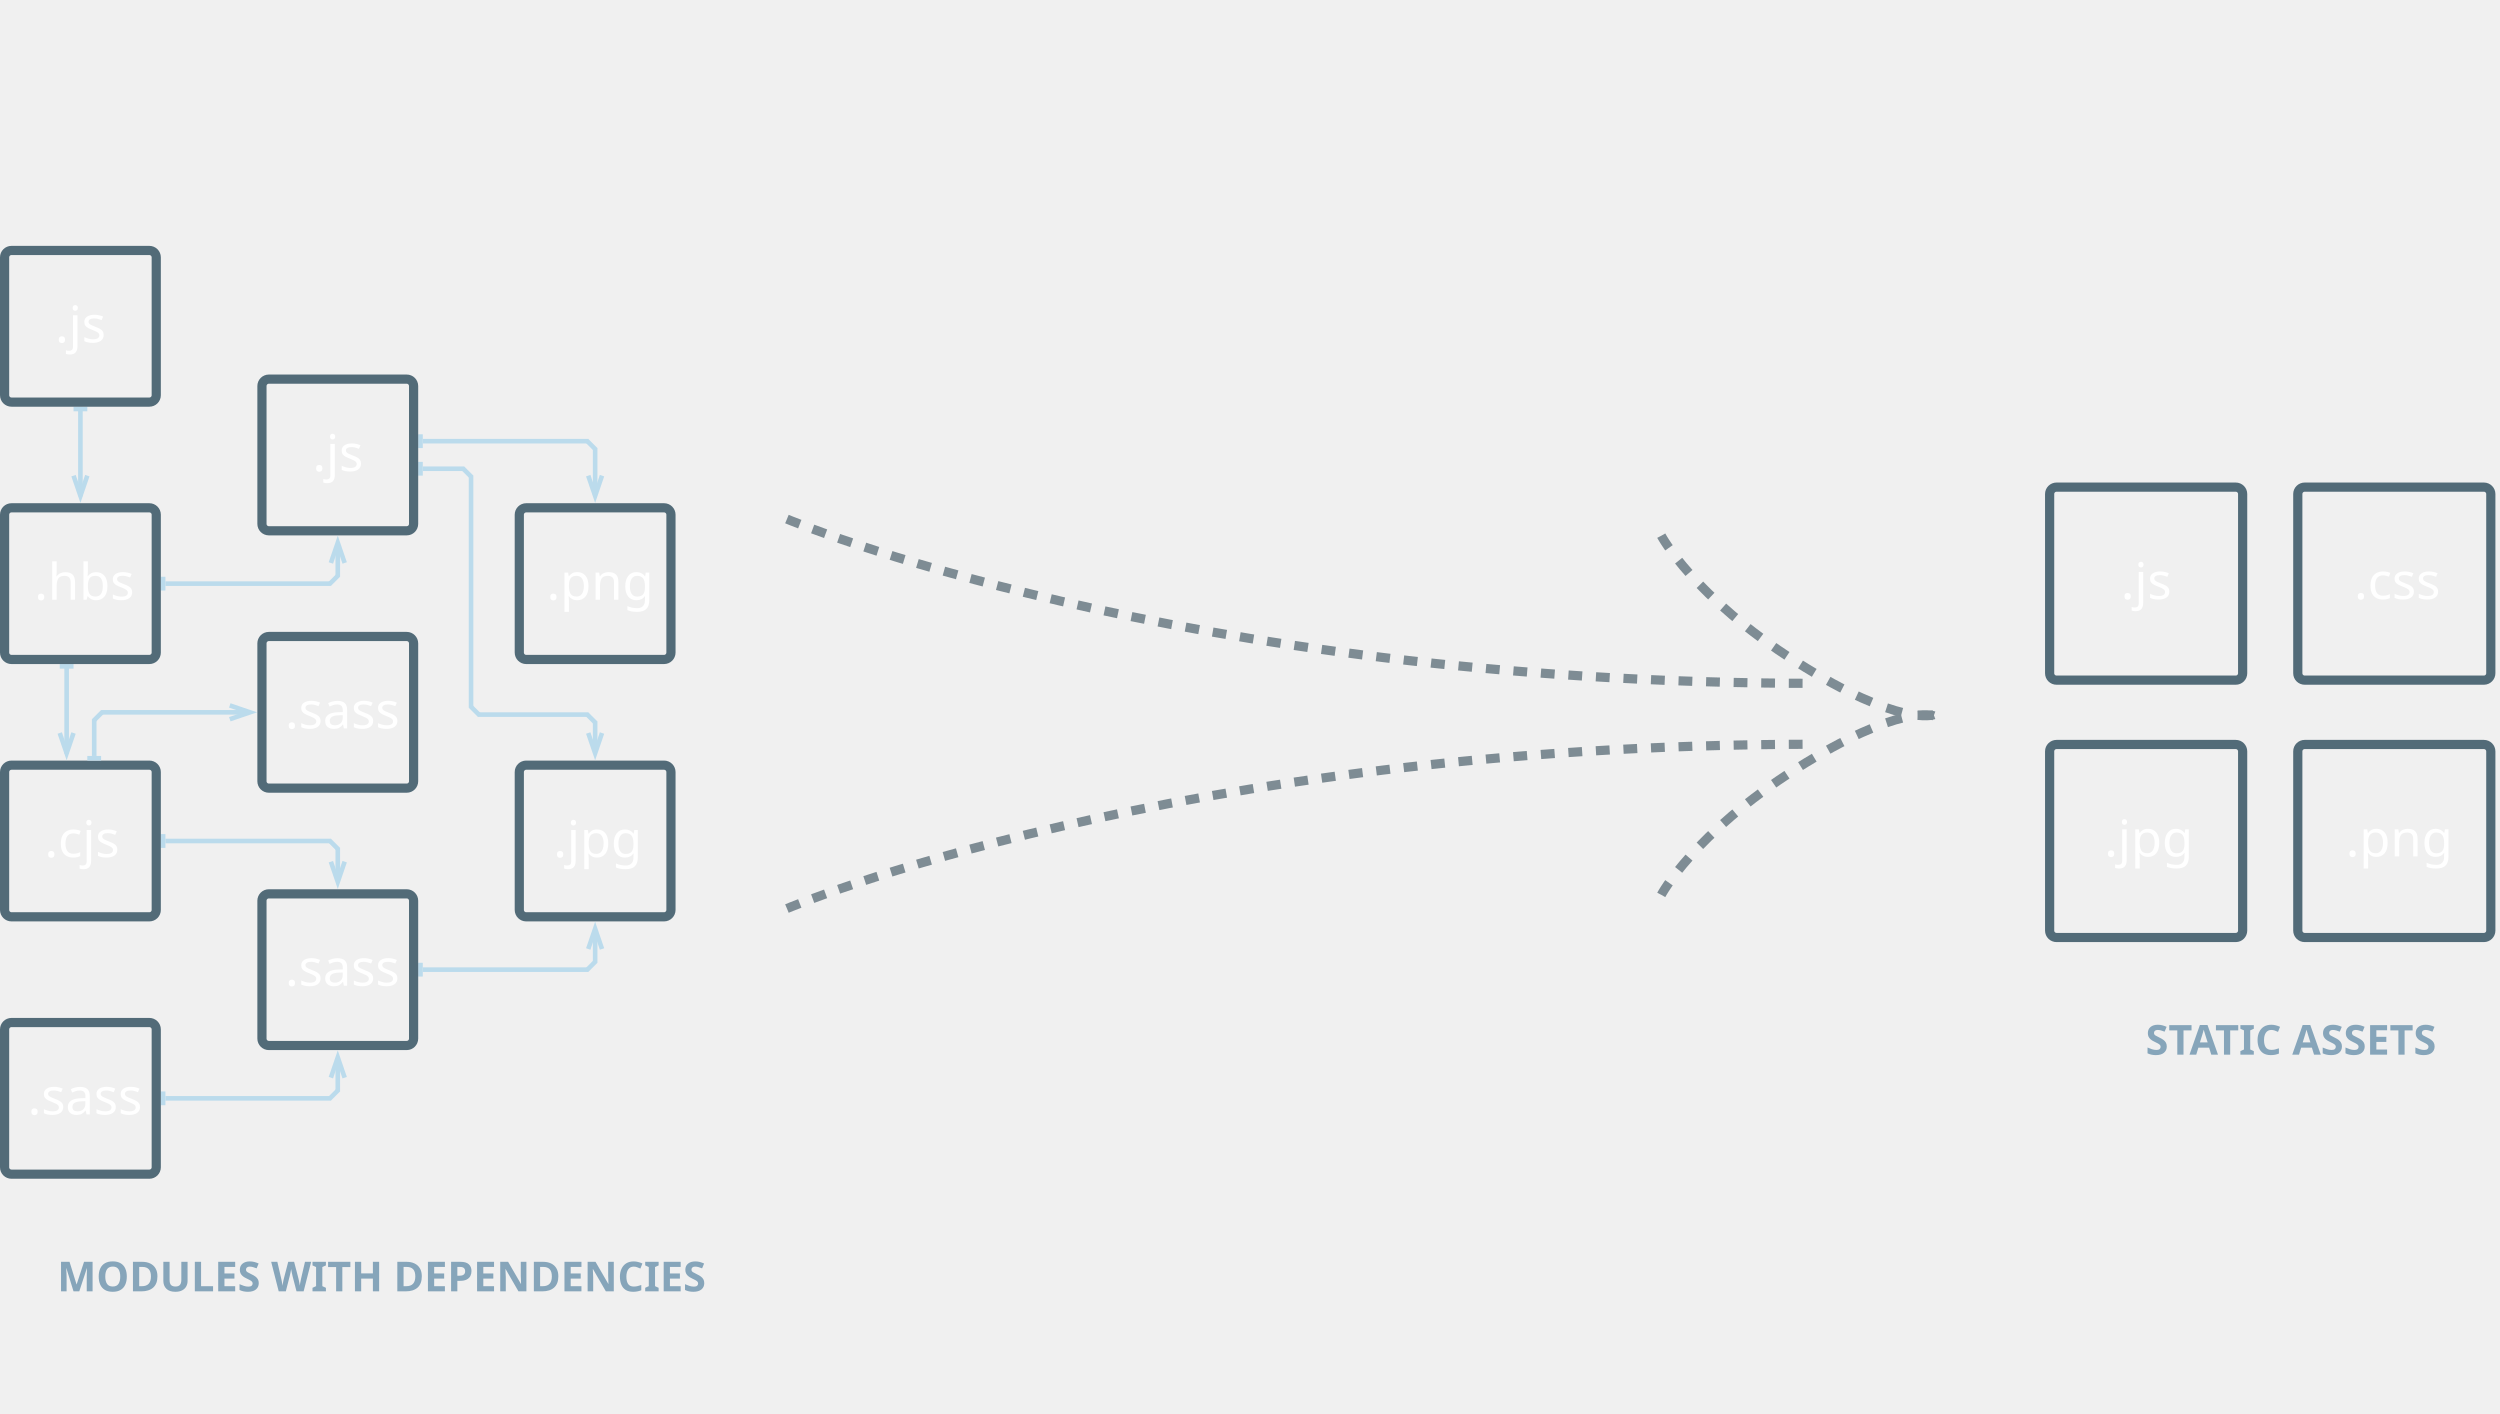
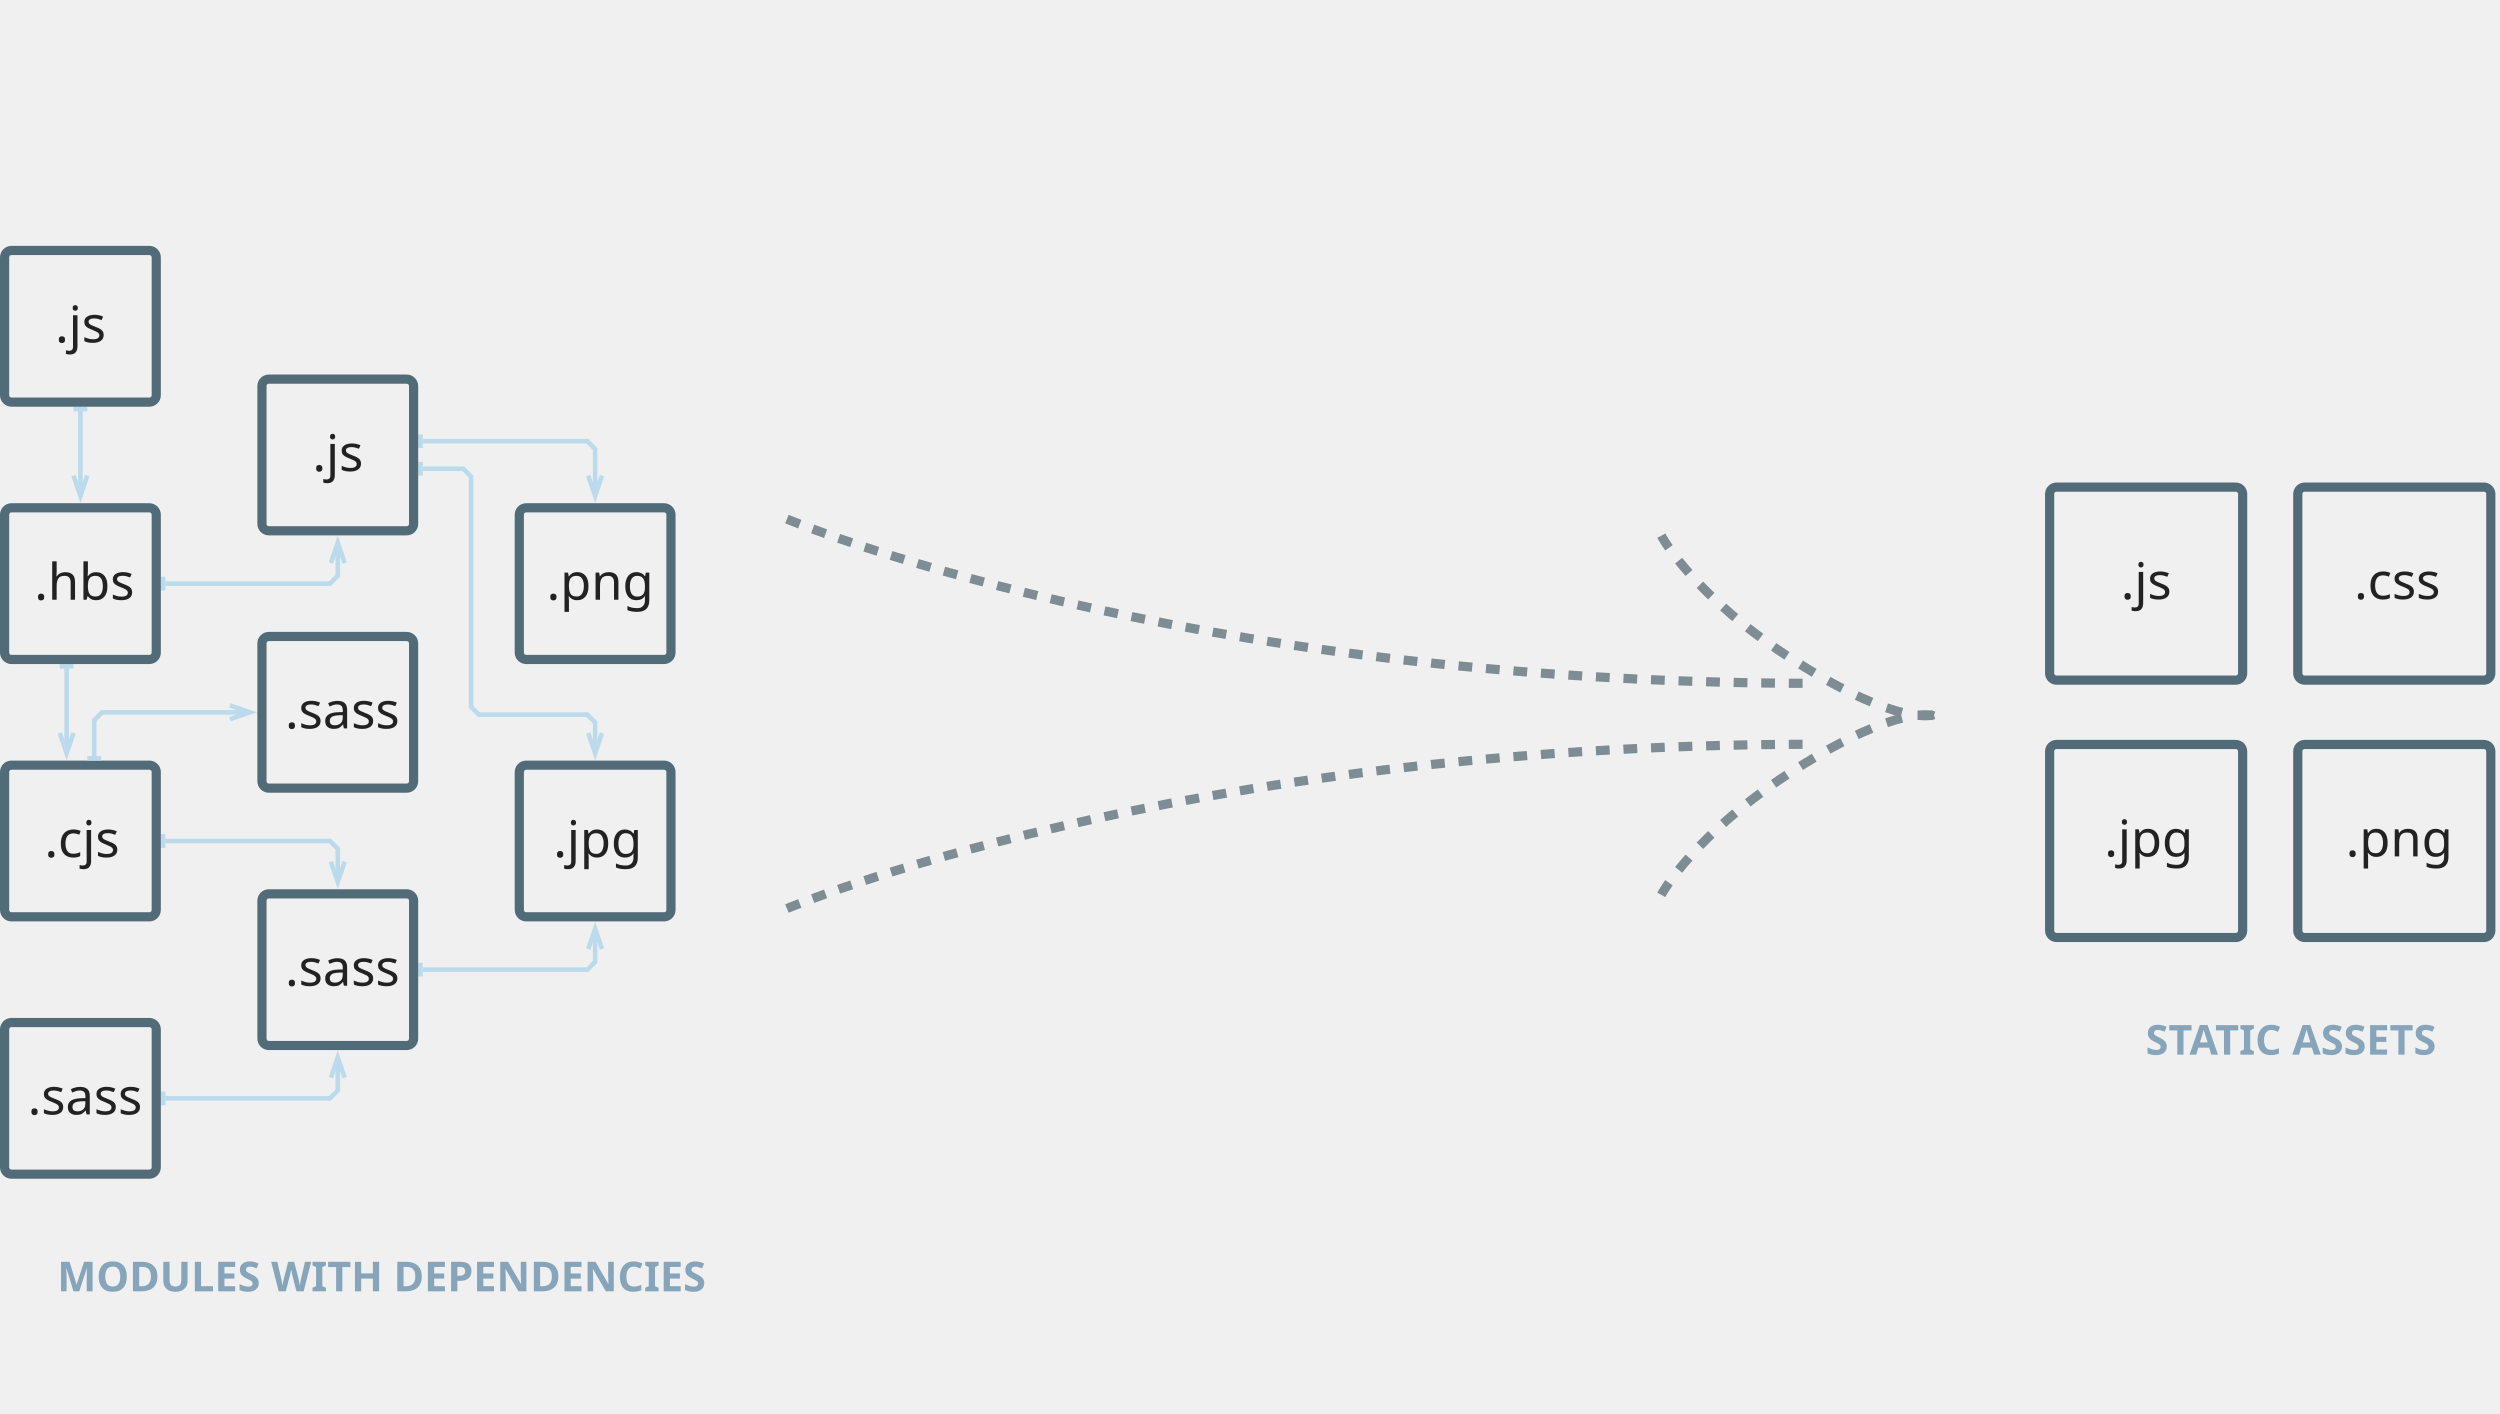
<svg xmlns="http://www.w3.org/2000/svg" xmlns:xlink="http://www.w3.org/1999/xlink" viewBox="0 0 1088 615" version="1.1">
  <g stroke-width="1" fill="none" fill-rule="evenodd">
    <text font-family="'Source Sans Pro', sans-serif" font-size="18" font-weight="600" fill="#86A5BA">
      <tspan x="933.778" y="459">STATIC ASSETS</tspan>
    </text>
    <g transform="translate(1002, 326)">
      <g>
        <use fill-opacity="0.1" fill="#526B78" fill-rule="evenodd" xlink:href="#path-1" />
        <rect stroke="#526B78" stroke-width="4" x="-2" y="-2" width="84" height="84" rx="3" />
      </g>
-       <text font-family="'Source Sans Pro', sans-serif" font-size="22" font-weight="500" fill="#FFFFFF">
+       <text font-family="'Source Sans Pro', sans-serif" font-size="22" font-weight="500" fill="#222222">
        <tspan x="18.891" y="46.71">.png</tspan>
      </text>
    </g>
    <g transform="translate(1002, 214)">
      <g>
        <use fill-opacity="0.1" fill="#526B78" fill-rule="evenodd" xlink:href="#path-2" />
        <rect stroke="#526B78" stroke-width="4" x="-2" y="-2" width="84" height="84" rx="3" />
      </g>
-       <text font-family="'Source Sans Pro', sans-serif" font-size="22" font-weight="500" fill="#FFFFFF">
+       <text font-family="'Source Sans Pro', sans-serif" font-size="22" font-weight="500" fill="#222222">
        <tspan x="22.532" y="46.71">.css</tspan>
      </text>
    </g>
    <g transform="translate(894, 326)">
      <g>
        <use fill-opacity="0.1" fill="#526B78" fill-rule="evenodd" xlink:href="#path-3" />
        <rect stroke="#526B78" stroke-width="4" x="-2" y="-2" width="84" height="84" rx="3" />
      </g>
-       <text font-family="'Source Sans Pro', sans-serif" font-size="22" font-weight="500" fill="#FFFFFF">
+       <text font-family="'Source Sans Pro', sans-serif" font-size="22" font-weight="500" fill="#222222">
        <tspan x="21.817" y="46.71">.jpg</tspan>
      </text>
    </g>
    <g transform="translate(894, 214)">
      <g>
        <use fill-opacity="0.1" fill="#526B78" fill-rule="evenodd" xlink:href="#path-4" />
        <rect stroke="#526B78" stroke-width="4" x="-2" y="-2" width="84" height="84" rx="3" />
      </g>
-       <text font-family="'Source Sans Pro', sans-serif" font-size="22" font-weight="500" fill="#FFFFFF">
+       <text font-family="'Source Sans Pro', sans-serif" font-size="22" font-weight="500" fill="#222222">
        <tspan x="29" y="46.71">.js</tspan>
      </text>
    </g>
    <g transform="translate(342, 225)" stroke="#7E8C94" stroke-width="4">
      <path d="M499.559,86.52 C499.559,86.52 484.853,81.02 439.908,109.437 C394.963,137.853 380.993,164.437 380.993,164.437" stroke-dasharray="7" />
      <path d="M499.559,86.062 C499.559,86.062 484.853,91.562 439.908,63.145 C394.963,34.728 380.993,8.145 380.993,8.145" stroke-dasharray="7" />
      <path d="M0.478,170.395 C0.478,170.395 169.383,98.895 447.848,98.895" stroke-dasharray="6" />
      <path d="M0.478,72.395 C0.478,72.395 169.383,0.895 447.848,0.895" stroke-dasharray="6" transform="translate(224.1629, 36.645) scale(1, -1) translate(-224.1629, -36.645) " />
    </g>
    <text font-family="'Source Sans Pro', sans-serif" font-size="18" font-weight="600" fill="#86A5BA">
      <tspan x="24.934" y="562">MODULES WITH DEPENDENCIES</tspan>
    </text>
    <g transform="translate(228, 335)">
      <g>
        <use fill-opacity="0.1" fill="#526B78" fill-rule="evenodd" xlink:href="#path-5" />
        <rect stroke="#526B78" stroke-width="4" x="-2" y="-2" width="66" height="66" rx="3" />
      </g>
-       <text font-family="'Source Sans Pro', sans-serif" font-size="22" font-weight="500" fill="#FFFFFF">
+       <text font-family="'Source Sans Pro', sans-serif" font-size="22" font-weight="500" fill="#222222">
        <tspan x="12.817" y="38">.jpg</tspan>
      </text>
    </g>
    <g transform="translate(228, 223)">
      <g>
        <use fill-opacity="0.1" fill="#526B78" fill-rule="evenodd" xlink:href="#path-6" />
        <rect stroke="#526B78" stroke-width="4" x="-2" y="-2" width="66" height="66" rx="3" />
      </g>
-       <text font-family="'Source Sans Pro', sans-serif" font-size="22" font-weight="500" fill="#FFFFFF">
+       <text font-family="'Source Sans Pro', sans-serif" font-size="22" font-weight="500" fill="#222222">
        <tspan x="9.891" y="38">.png</tspan>
      </text>
    </g>
    <g transform="translate(302, 414.5) scale(1, -1) translate(-302, -414.5) translate(182, 404)">
      <rect fill="#BBDBEC" x="0" y="0" width="2" height="6" />
      <rect fill="#BBDBEC" x="76" y="6" width="2" height="12" />
      <rect fill="#BBDBEC" transform="translate(75.30469, 4.704683) rotate(-45) translate(-75.30469, -4.704683) " x="74.305" y="1.88" width="2" height="5.65" />
      <rect fill="#BBDBEC" x="2" y="2" width="72" height="2" />
      <polyline stroke="#BBDBEC" stroke-width="2" points="80 12 77 20.8 74 12" />
    </g>
    <g transform="translate(116, 391)">
      <g>
        <use fill-opacity="0.1" fill="#526B78" fill-rule="evenodd" xlink:href="#path-7" />
        <rect stroke="#526B78" stroke-width="4" x="-2" y="-2" width="66" height="66" rx="3" />
      </g>
-       <text font-family="'Source Sans Pro', sans-serif" font-size="22" font-weight="500" fill="#FFFFFF">
+       <text font-family="'Source Sans Pro', sans-serif" font-size="22" font-weight="500" fill="#222222">
        <tspan x="8.076" y="38">.sass</tspan>
      </text>
    </g>
    <g transform="translate(116, 279)">
      <g>
        <use fill-opacity="0.1" fill="#526B78" fill-rule="evenodd" xlink:href="#path-8" />
        <rect stroke="#526B78" stroke-width="4" x="-2" y="-2" width="66" height="66" rx="3" />
      </g>
-       <text font-family="'Source Sans Pro', sans-serif" font-size="22" font-weight="500" fill="#FFFFFF">
+       <text font-family="'Source Sans Pro', sans-serif" font-size="22" font-weight="500" fill="#222222">
        <tspan x="8.076" y="38">.sass</tspan>
      </text>
    </g>
    <g transform="translate(182, 201)">
      <rect fill="#BBDBEC" x="0" y="0" width="2" height="6" />
      <rect fill="#BBDBEC" x="76" y="113" width="2" height="12" />
      <rect fill="#BBDBEC" transform="translate(75.30469, 111.7047) rotate(-45) translate(-75.30469, -111.7047) " x="74.305" y="108.88" width="2" height="5.65" />
      <rect fill="#BBDBEC" x="26" y="109" width="48" height="2" />
      <rect fill="#BBDBEC" transform="translate(24.70468, 108.3047) rotate(-45) translate(-24.70468, -108.3047) " x="23.705" y="105.48" width="2" height="5.65" />
      <rect fill="#BBDBEC" x="22" y="6" width="2" height="101" />
      <rect fill="#BBDBEC" transform="translate(21.30469, 4.704683) rotate(-45) translate(-21.30469, -4.704683) " x="20.305" y="1.88" width="2" height="5.65" />
      <rect fill="#BBDBEC" x="2" y="2" width="18" height="2" />
      <polyline stroke="#BBDBEC" stroke-width="2" points="80 118 77 126.8 74 118" />
    </g>
    <g transform="translate(182, 189)">
      <rect fill="#BBDBEC" x="0" y="0" width="2" height="6" />
      <rect fill="#BBDBEC" x="76" y="6" width="2" height="19" />
      <rect fill="#BBDBEC" transform="translate(75.30469, 4.704683) rotate(-45) translate(-75.30469, -4.704683) " x="74.305" y="1.88" width="2" height="5.65" />
      <rect fill="#BBDBEC" x="2" y="2" width="72" height="2" />
      <polyline stroke="#BBDBEC" stroke-width="2" points="80 18 77 26.8 74 18" />
    </g>
    <g transform="translate(116, 167)">
      <g>
        <use fill-opacity="0.1" fill="#526B78" fill-rule="evenodd" xlink:href="#path-9" />
        <rect stroke="#526B78" stroke-width="4" x="-2" y="-2" width="66" height="66" rx="3" />
      </g>
-       <text font-family="'Source Sans Pro', sans-serif" font-size="22" font-weight="500" fill="#FFFFFF">
+       <text font-family="'Source Sans Pro', sans-serif" font-size="22" font-weight="500" fill="#222222">
        <tspan x="20" y="38">.js</tspan>
      </text>
    </g>
    <g transform="translate(110, 470.5) scale(1, -1) translate(-190, -470.5) translate(150, 460)">
      <rect fill="#BBDBEC" x="0" y="0" width="2" height="6" />
      <rect fill="#BBDBEC" x="76" y="6" width="2" height="12" />
      <rect fill="#BBDBEC" transform="translate(75.30469, 4.704683) rotate(-45) translate(-75.30469, -4.704683) " x="74.305" y="1.88" width="2" height="5.65" />
      <rect fill="#BBDBEC" x="2" y="2" width="72" height="2" />
      <polyline stroke="#BBDBEC" stroke-width="2" points="80 12 77 20.8 74 12" />
    </g>
    <g transform="translate(4, 447)">
      <g>
        <use fill-opacity="0.1" fill="#526B78" fill-rule="evenodd" xlink:href="#path-10" />
        <rect stroke="#526B78" stroke-width="4" x="-2" y="-2" width="66" height="66" rx="3" />
      </g>
-       <text font-family="'Source Sans Pro', sans-serif" font-size="22" font-weight="500" fill="#FFFFFF">
+       <text font-family="'Source Sans Pro', sans-serif" font-size="22" font-weight="500" fill="#222222">
        <tspan x="8.076" y="38">.sass</tspan>
      </text>
    </g>
    <g transform="translate(70, 363)">
      <rect fill="#BBDBEC" x="0" y="0" width="2" height="6" />
      <rect fill="#BBDBEC" x="76" y="6" width="2" height="12" />
      <rect fill="#BBDBEC" transform="translate(75.30469, 4.704683) rotate(-45) translate(-75.30469, -4.704683) " x="74.305" y="1.88" width="2" height="5.65" />
      <rect fill="#BBDBEC" x="2" y="2" width="72" height="2" />
      <polyline stroke="#BBDBEC" stroke-width="2" points="80 12 77 20.8 74 12" />
    </g>
    <g transform="translate(4, 335)">
      <g>
        <use fill-opacity="0.1" fill="#526B78" fill-rule="evenodd" xlink:href="#path-11" />
        <rect stroke="#526B78" stroke-width="4" x="-2" y="-2" width="66" height="66" rx="3" />
      </g>
-       <text font-family="'Source Sans Pro', sans-serif" font-size="22" font-weight="500" fill="#FFFFFF">
+       <text font-family="'Source Sans Pro', sans-serif" font-size="22" font-weight="500" fill="#222222">
        <tspan x="15.38" y="38">.cjs</tspan>
      </text>
    </g>
    <g transform="translate(38, 307)">
      <rect fill="#BBDBEC" x="0" y="22" width="6" height="2" />
      <rect fill="#BBDBEC" x="2" y="6" width="2" height="16" />
      <rect fill="#BBDBEC" transform="translate(4.704683, 4.704683) rotate(45) translate(-4.704683, -4.704683) " x="3.705" y="1.88" width="2" height="5.65" />
      <rect fill="#BBDBEC" x="6" y="2" width="62" height="2" />
      <polyline stroke="#BBDBEC" stroke-width="2" transform="translate(66.4, 3) rotate(270) translate(-66.4, -3) " points="69.4 -1.4 66.4 7.4 63.4 -1.4" />
    </g>
    <g transform="translate(26, 289)">
      <polyline stroke="#BBDBEC" stroke-width="2" points="6 30 3 38.8 0 30" />
      <rect fill="#BBDBEC" x="2" y="0" width="2" height="39" />
      <rect fill="#BBDBEC" x="0" y="0" width="6" height="2" />
    </g>
    <g transform="translate(110, 246.5) scale(1, -1) translate(-190, -246.5) translate(150, 236)">
      <rect fill="#BBDBEC" x="0" y="0" width="2" height="6" />
      <rect fill="#BBDBEC" x="76" y="6" width="2" height="12" />
      <rect fill="#BBDBEC" transform="translate(75.30469, 4.704683) rotate(-45) translate(-75.30469, -4.704683) " x="74.305" y="1.88" width="2" height="5.65" />
      <rect fill="#BBDBEC" x="2" y="2" width="72" height="2" />
      <polyline stroke="#BBDBEC" stroke-width="2" points="80 12 77 20.8 74 12" />
    </g>
    <g transform="translate(4, 223)">
      <g>
        <use fill-opacity="0.1" fill="#526B78" fill-rule="evenodd" xlink:href="#path-12" />
        <rect stroke="#526B78" stroke-width="4" x="-2" y="-2" width="66" height="66" rx="3" />
      </g>
-       <text font-family="'Source Sans Pro', sans-serif" font-size="22" font-weight="500" fill="#FFFFFF">
+       <text font-family="'Source Sans Pro', sans-serif" font-size="22" font-weight="500" fill="#222222">
        <tspan x="10.947" y="38">.hbs</tspan>
      </text>
    </g>
    <g transform="translate(32, 177)">
      <polyline stroke="#BBDBEC" stroke-width="2" points="6 30 3 38.8 0 30" />
      <rect fill="#BBDBEC" x="2" y="0" width="2" height="39" />
      <rect fill="#BBDBEC" x="0" y="0" width="6" height="2" />
    </g>
    <g transform="translate(4, 111)">
      <g>
        <use fill-opacity="0.1" fill="#526B78" fill-rule="evenodd" xlink:href="#path-13" />
        <rect stroke="#526B78" stroke-width="4" x="-2" y="-2" width="66" height="66" rx="3" />
      </g>
-       <text font-family="'Source Sans Pro', sans-serif" font-size="22" font-weight="500" fill="#FFFFFF">
+       <text font-family="'Source Sans Pro', sans-serif" font-size="22" font-weight="500" fill="#222222">
        <tspan x="20" y="38">.js</tspan>
      </text>
    </g>
  </g>
</svg>
